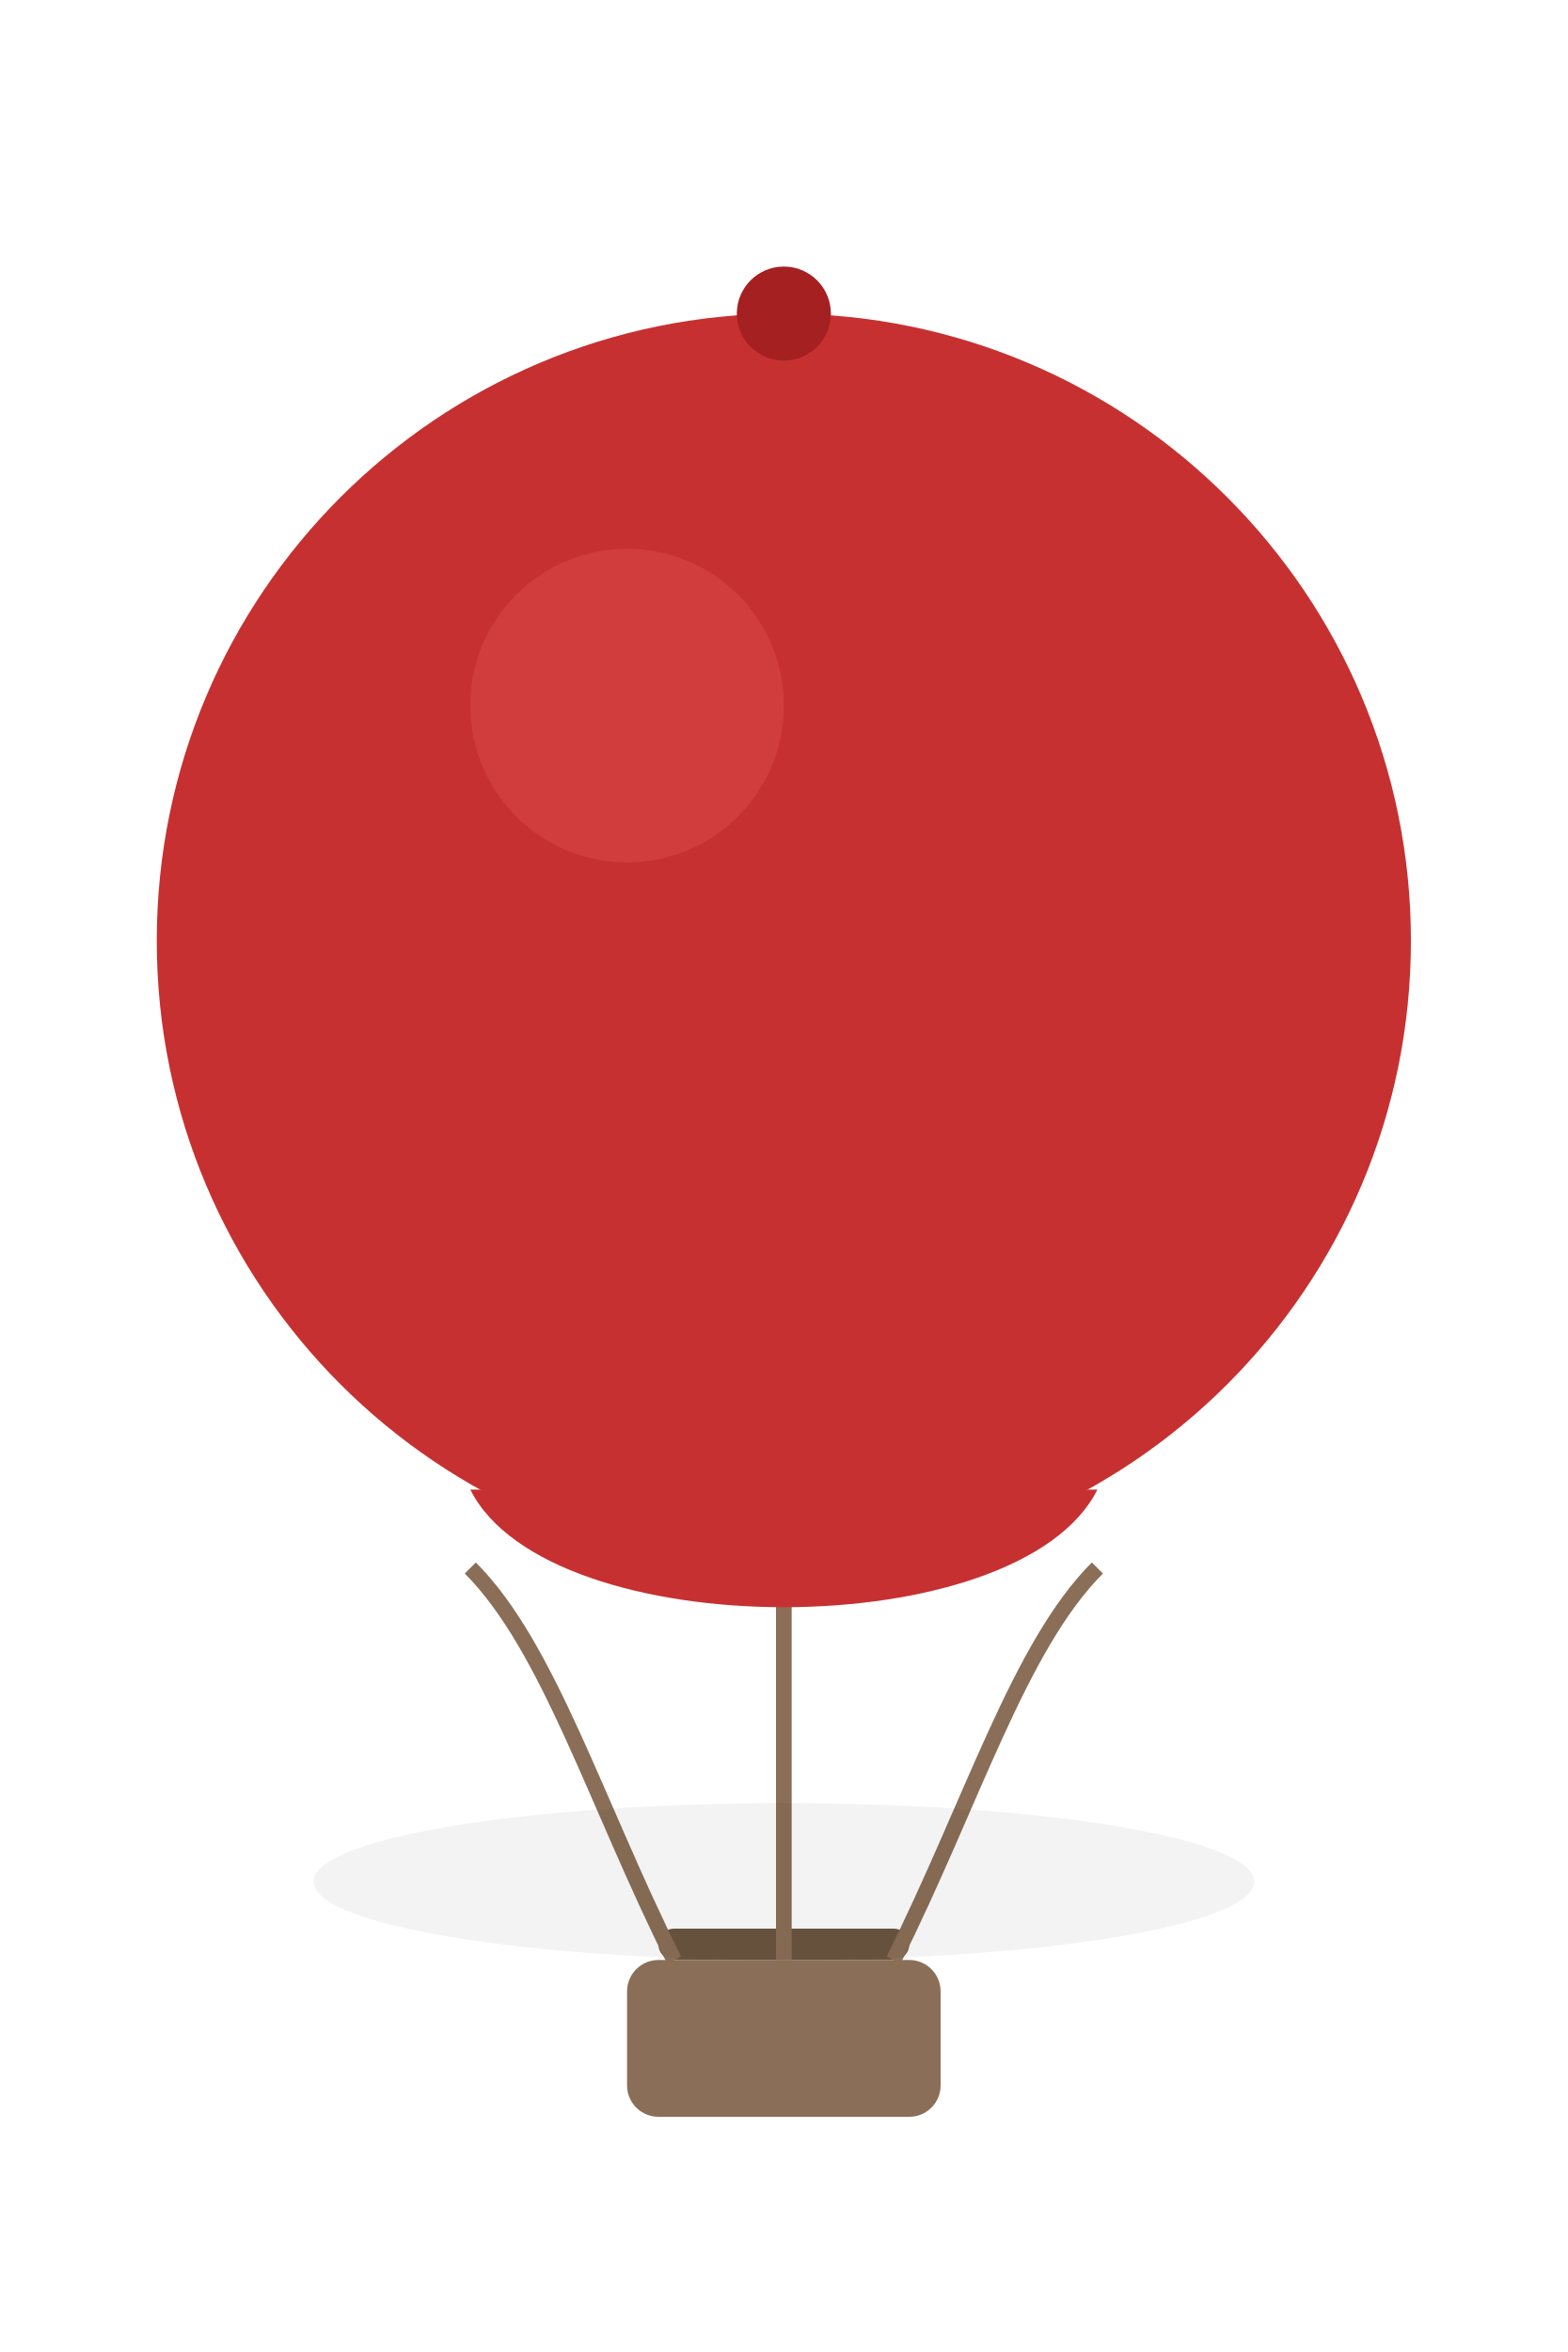
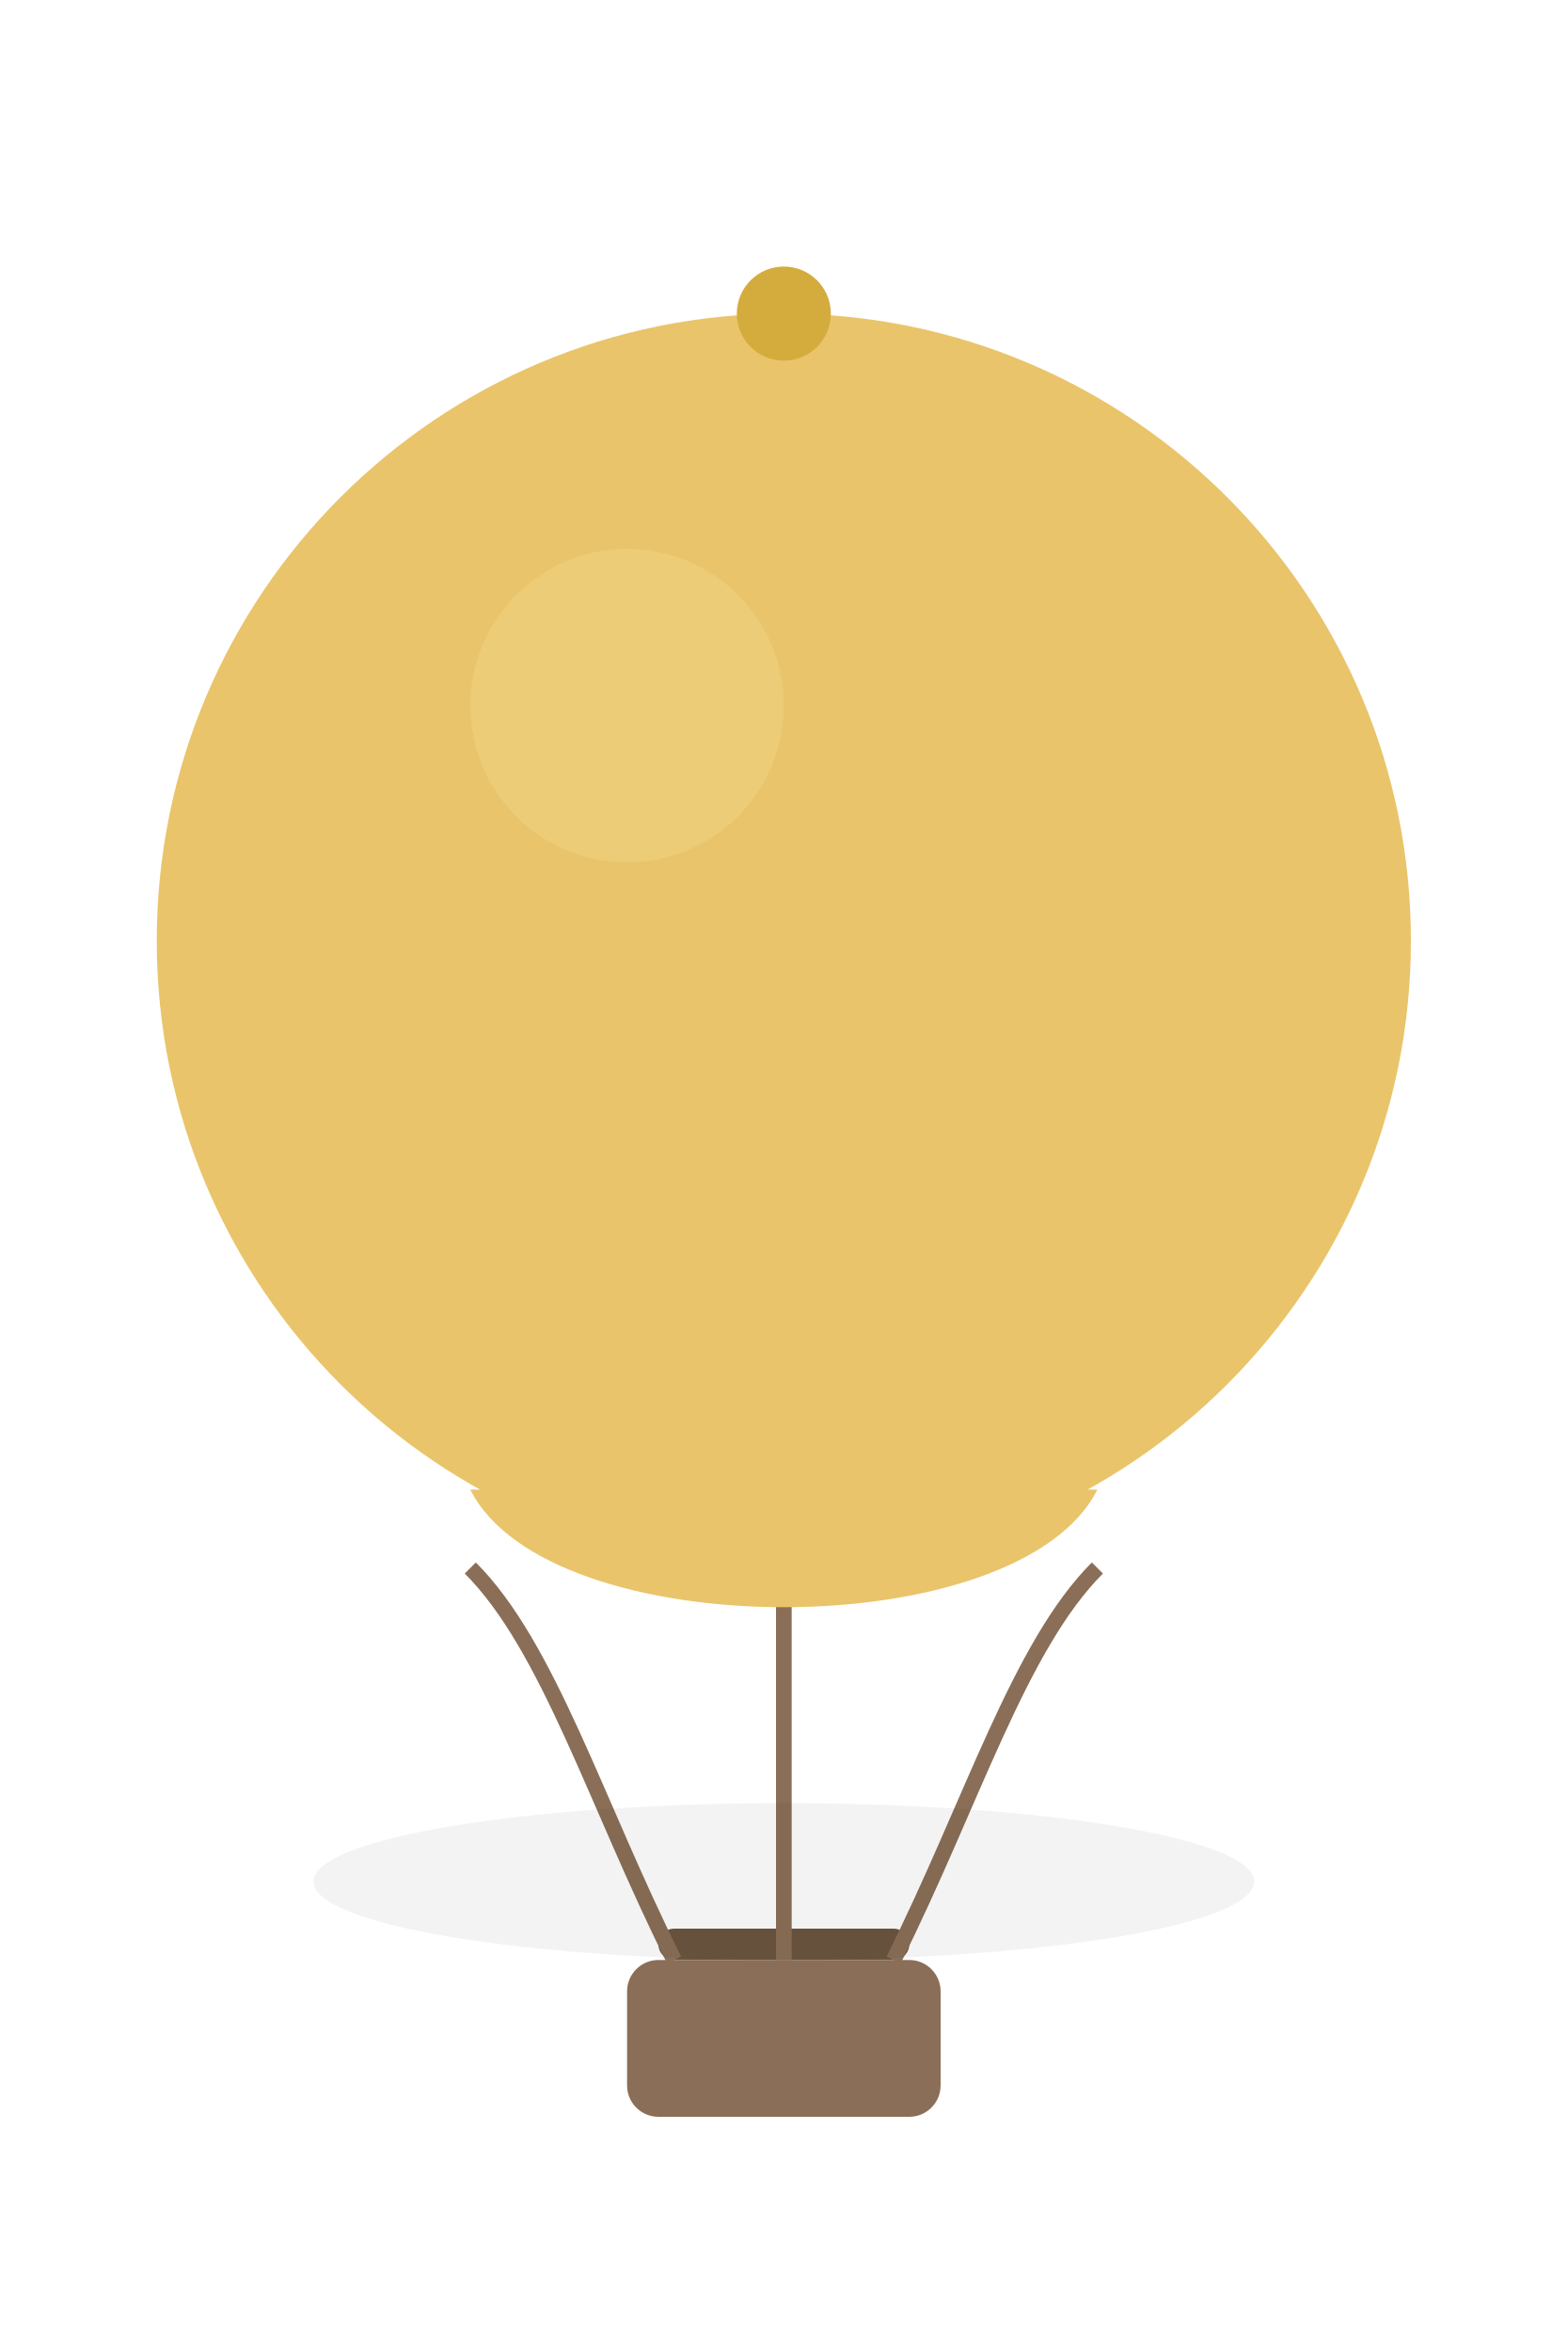
<svg xmlns="http://www.w3.org/2000/svg" viewBox="0 0 100 150">
  <rect x="40" y="125" width="20" height="10" rx="2" fill="#8a6e57" />
  <rect x="42" y="123" width="16" height="2" rx="1" fill="#6b563f" />
  <path d="M43,125 C38,115 35,105 30,100" stroke="#8a6e57" stroke-width="1" fill="none" />
  <path d="M50,125 C50,115 50,105 50,100" stroke="#8a6e57" stroke-width="1" fill="none" />
  <path d="M57,125 C62,115 65,105 70,100" stroke="#8a6e57" stroke-width="1" fill="none" />
  <ellipse cx="50" cy="120" rx="30" ry="5" fill="rgba(0,0,0,0.05)" />
-   <circle cx="50" cy="60" r="40" fill="#c73030" />
-   <path d="M30,95 C35,105 65,105 70,95" fill="#c73030" />
-   <circle cx="40" cy="45" r="10" fill="#e05050" opacity="0.4" />
-   <circle cx="50" cy="20" r="3" fill="#a52020" />
+   <circle cx="50" cy="60" r="40" fill="#e9c46a" />
+   <path d="M30,95 C35,105 65,105 70,95" fill="#e9c46a" />
+   <circle cx="40" cy="45" r="10" fill="#f0d68a" opacity="0.4" />
+   <circle cx="50" cy="20" r="3" fill="#d4ac3d" />
</svg>
